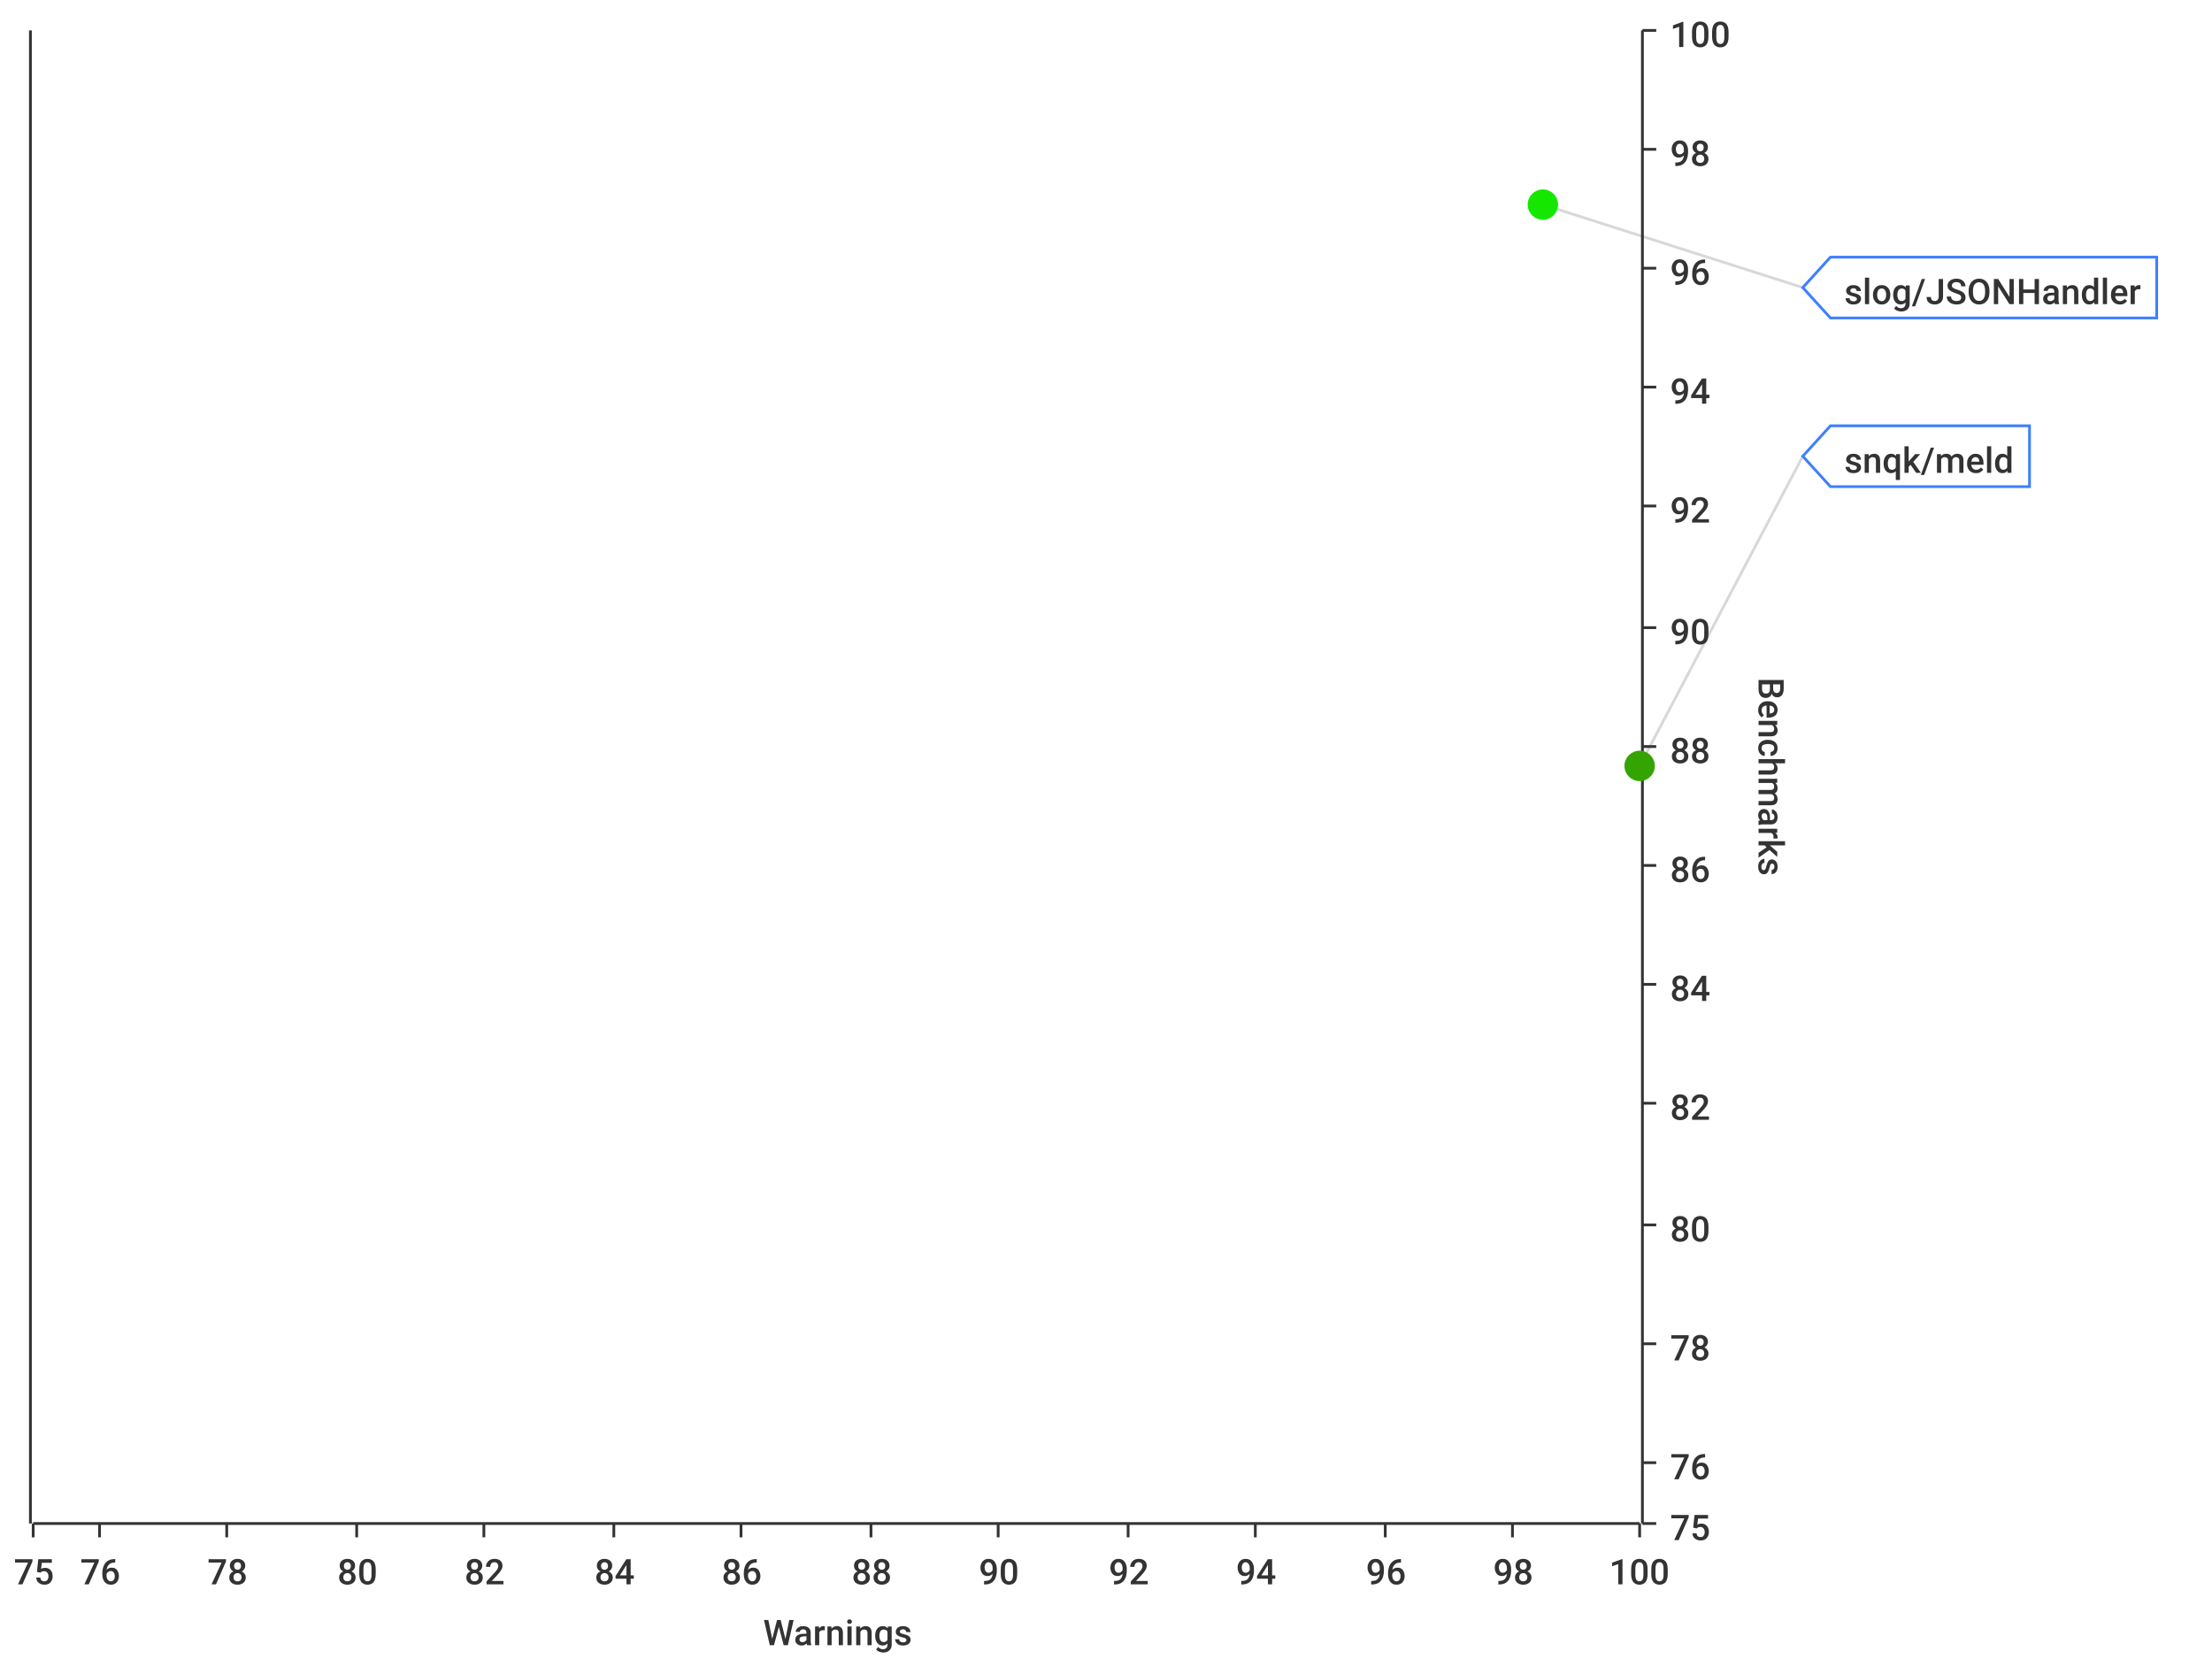
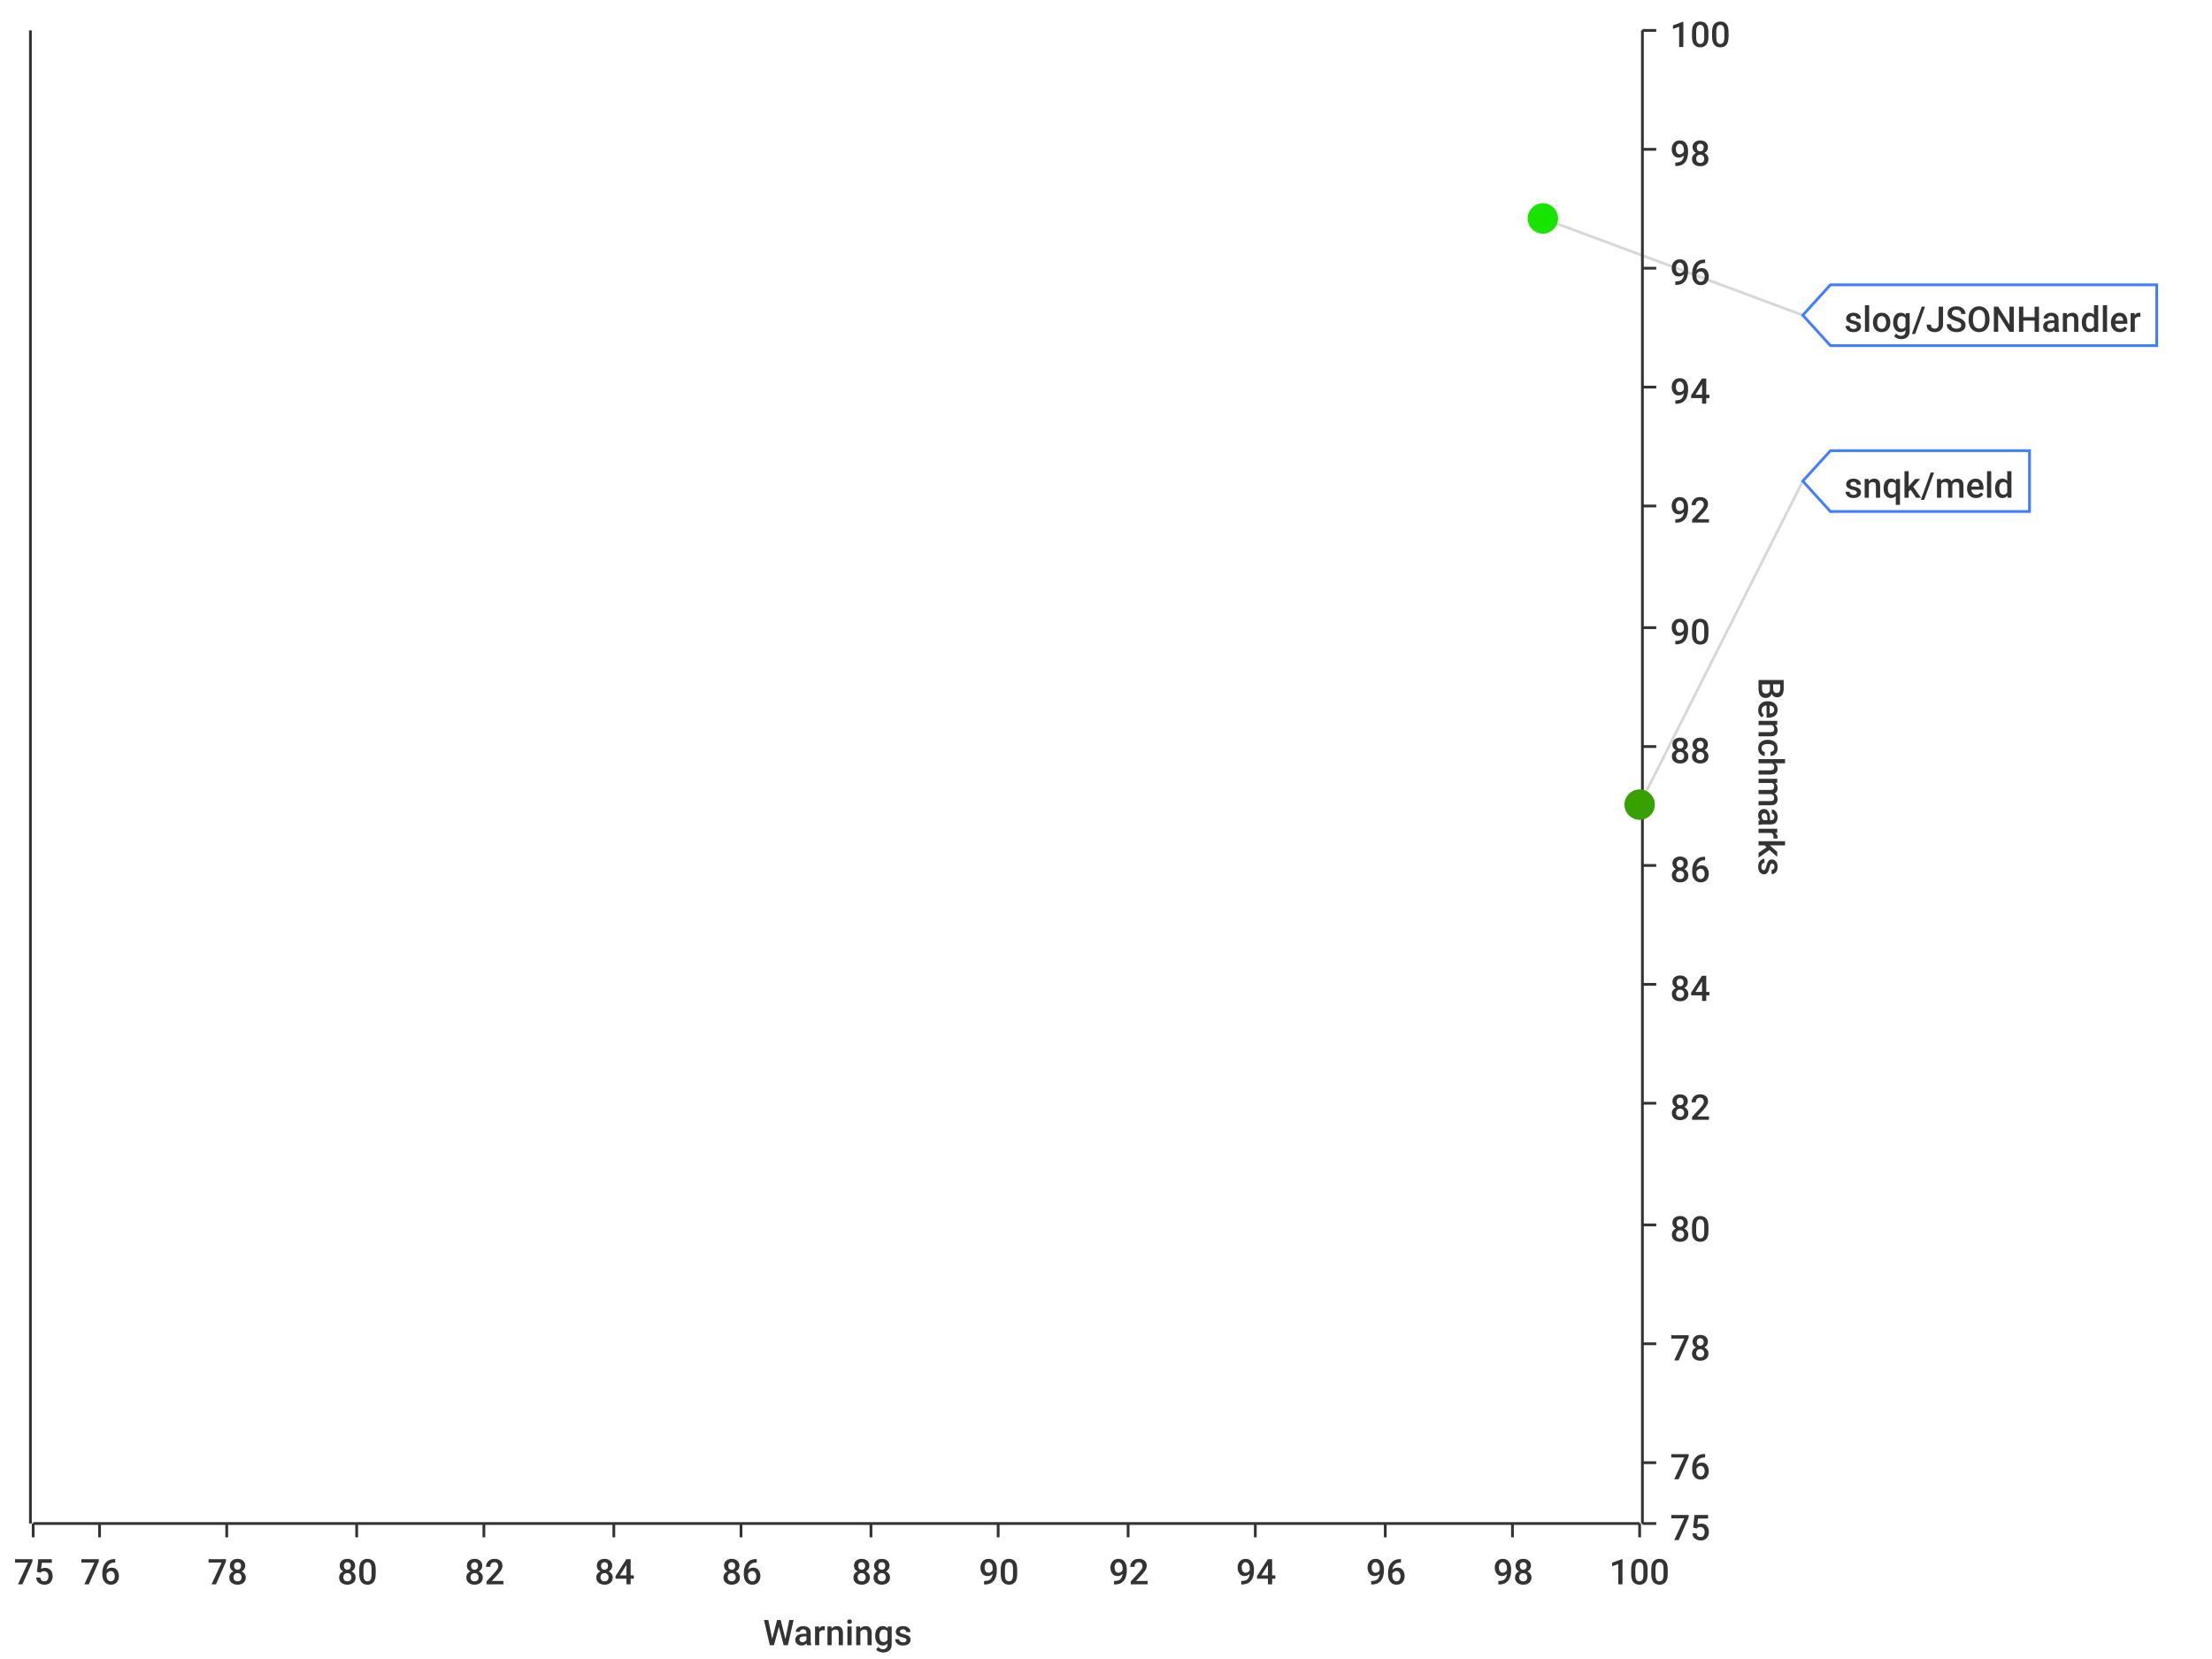
<svg xmlns="http://www.w3.org/2000/svg" width="800" height="600">\n<path d="M 0 0 L 800 0 L 800 600 L 0 600 L 0 0" style="stroke-width:0;stroke:rgba(255,255,255,1.0);fill:rgba(255,255,255,1.0)" />
  <path d="M 12 11 L 593 11 L 593 551 L 12 551 L 12 11" style="stroke-width:0;stroke:rgba(255,255,255,1.0);fill:rgba(255,255,255,1.0)" />
  <path d="M 12 551 L 593 551" style="stroke-width:1;stroke:rgba(51,51,51,1.0);fill:none" />
  <path d="M 12 551 L 12 556" style="stroke-width:1;stroke:rgba(51,51,51,1.0);fill:none" />
  <text x="5" y="573" style="stroke-width:0;stroke:none;fill:rgba(51,51,51,1.0);font-size:12.8px;font-family:'Roboto Medium',sans-serif">75</text>
  <path d="M 36 551 L 36 556" style="stroke-width:1;stroke:rgba(51,51,51,1.0);fill:none" />
  <text x="29" y="573" style="stroke-width:0;stroke:none;fill:rgba(51,51,51,1.0);font-size:12.8px;font-family:'Roboto Medium',sans-serif">76</text>
  <path d="M 82 551 L 82 556" style="stroke-width:1;stroke:rgba(51,51,51,1.0);fill:none" />
  <text x="75" y="573" style="stroke-width:0;stroke:none;fill:rgba(51,51,51,1.0);font-size:12.8px;font-family:'Roboto Medium',sans-serif">78</text>
  <path d="M 129 551 L 129 556" style="stroke-width:1;stroke:rgba(51,51,51,1.0);fill:none" />
  <text x="122" y="573" style="stroke-width:0;stroke:none;fill:rgba(51,51,51,1.0);font-size:12.8px;font-family:'Roboto Medium',sans-serif">80</text>
  <path d="M 175 551 L 175 556" style="stroke-width:1;stroke:rgba(51,51,51,1.0);fill:none" />
  <text x="168" y="573" style="stroke-width:0;stroke:none;fill:rgba(51,51,51,1.0);font-size:12.8px;font-family:'Roboto Medium',sans-serif">82</text>
  <path d="M 222 551 L 222 556" style="stroke-width:1;stroke:rgba(51,51,51,1.0);fill:none" />
  <text x="215" y="573" style="stroke-width:0;stroke:none;fill:rgba(51,51,51,1.0);font-size:12.8px;font-family:'Roboto Medium',sans-serif">84</text>
  <path d="M 268 551 L 268 556" style="stroke-width:1;stroke:rgba(51,51,51,1.0);fill:none" />
  <text x="261" y="573" style="stroke-width:0;stroke:none;fill:rgba(51,51,51,1.0);font-size:12.8px;font-family:'Roboto Medium',sans-serif">86</text>
  <path d="M 315 551 L 315 556" style="stroke-width:1;stroke:rgba(51,51,51,1.0);fill:none" />
  <text x="308" y="573" style="stroke-width:0;stroke:none;fill:rgba(51,51,51,1.0);font-size:12.8px;font-family:'Roboto Medium',sans-serif">88</text>
  <path d="M 361 551 L 361 556" style="stroke-width:1;stroke:rgba(51,51,51,1.0);fill:none" />
  <text x="354" y="573" style="stroke-width:0;stroke:none;fill:rgba(51,51,51,1.0);font-size:12.8px;font-family:'Roboto Medium',sans-serif">90</text>
  <path d="M 408 551 L 408 556" style="stroke-width:1;stroke:rgba(51,51,51,1.0);fill:none" />
  <text x="401" y="573" style="stroke-width:0;stroke:none;fill:rgba(51,51,51,1.0);font-size:12.8px;font-family:'Roboto Medium',sans-serif">92</text>
  <path d="M 454 551 L 454 556" style="stroke-width:1;stroke:rgba(51,51,51,1.0);fill:none" />
  <text x="447" y="573" style="stroke-width:0;stroke:none;fill:rgba(51,51,51,1.0);font-size:12.8px;font-family:'Roboto Medium',sans-serif">94</text>
  <path d="M 501 551 L 501 556" style="stroke-width:1;stroke:rgba(51,51,51,1.0);fill:none" />
  <text x="494" y="573" style="stroke-width:0;stroke:none;fill:rgba(51,51,51,1.0);font-size:12.8px;font-family:'Roboto Medium',sans-serif">96</text>
  <path d="M 547 551 L 547 556" style="stroke-width:1;stroke:rgba(51,51,51,1.0);fill:none" />
  <text x="540" y="573" style="stroke-width:0;stroke:none;fill:rgba(51,51,51,1.0);font-size:12.8px;font-family:'Roboto Medium',sans-serif">98</text>
  <path d="M 593 551 L 593 556" style="stroke-width:1;stroke:rgba(51,51,51,1.0);fill:none" />
  <text x="582" y="573" style="stroke-width:0;stroke:none;fill:rgba(51,51,51,1.0);font-size:12.8px;font-family:'Roboto Medium',sans-serif">100</text>
  <text x="276" y="595" style="stroke-width:0;stroke:none;fill:rgba(51,51,51,1.0);font-size:12.8px;font-family:'Roboto Medium',sans-serif">Warnings</text>
  <path d="M 36 551 L 36 11" style="stroke-width:0;stroke:none;fill:none" />
  <path d="M 82 551 L 82 11" style="stroke-width:0;stroke:none;fill:none" />
  <path d="M 129 551 L 129 11" style="stroke-width:0;stroke:none;fill:none" />
  <path d="M 175 551 L 175 11" style="stroke-width:0;stroke:none;fill:none" />
  <path d="M 222 551 L 222 11" style="stroke-width:0;stroke:none;fill:none" />
  <path d="M 268 551 L 268 11" style="stroke-width:0;stroke:none;fill:none" />
  <path d="M 315 551 L 315 11" style="stroke-width:0;stroke:none;fill:none" />
  <path d="M 361 551 L 361 11" style="stroke-width:0;stroke:none;fill:none" />
  <path d="M 408 551 L 408 11" style="stroke-width:0;stroke:none;fill:none" />
  <path d="M 454 551 L 454 11" style="stroke-width:0;stroke:none;fill:none" />
  <path d="M 501 551 L 501 11" style="stroke-width:0;stroke:none;fill:none" />
  <path d="M 547 551 L 547 11" style="stroke-width:0;stroke:none;fill:none" />
  <path d="M 594 551 L 594 11" style="stroke-width:1;stroke:rgba(51,51,51,1.0);fill:none" />
  <path d="M 594 551 L 599 551" style="stroke-width:1;stroke:rgba(51,51,51,1.0);fill:none" />
  <text x="604" y="557" style="stroke-width:0;stroke:none;fill:rgba(51,51,51,1.0);font-size:12.8px;font-family:'Roboto Medium',sans-serif">75</text>
  <path d="M 594 529 L 599 529" style="stroke-width:1;stroke:rgba(51,51,51,1.0);fill:none" />
  <text x="604" y="535" style="stroke-width:0;stroke:none;fill:rgba(51,51,51,1.0);font-size:12.8px;font-family:'Roboto Medium',sans-serif">76</text>
  <path d="M 594 486 L 599 486" style="stroke-width:1;stroke:rgba(51,51,51,1.0);fill:none" />
  <text x="604" y="492" style="stroke-width:0;stroke:none;fill:rgba(51,51,51,1.0);font-size:12.8px;font-family:'Roboto Medium',sans-serif">78</text>
  <path d="M 594 443 L 599 443" style="stroke-width:1;stroke:rgba(51,51,51,1.0);fill:none" />
  <text x="604" y="449" style="stroke-width:0;stroke:none;fill:rgba(51,51,51,1.0);font-size:12.8px;font-family:'Roboto Medium',sans-serif">80</text>
  <path d="M 594 399 L 599 399" style="stroke-width:1;stroke:rgba(51,51,51,1.0);fill:none" />
  <text x="604" y="405" style="stroke-width:0;stroke:none;fill:rgba(51,51,51,1.0);font-size:12.8px;font-family:'Roboto Medium',sans-serif">82</text>
  <path d="M 594 356 L 599 356" style="stroke-width:1;stroke:rgba(51,51,51,1.0);fill:none" />
  <text x="604" y="362" style="stroke-width:0;stroke:none;fill:rgba(51,51,51,1.0);font-size:12.8px;font-family:'Roboto Medium',sans-serif">84</text>
  <path d="M 594 313 L 599 313" style="stroke-width:1;stroke:rgba(51,51,51,1.0);fill:none" />
  <text x="604" y="319" style="stroke-width:0;stroke:none;fill:rgba(51,51,51,1.0);font-size:12.8px;font-family:'Roboto Medium',sans-serif">86</text>
  <path d="M 594 270 L 599 270" style="stroke-width:1;stroke:rgba(51,51,51,1.0);fill:none" />
  <text x="604" y="276" style="stroke-width:0;stroke:none;fill:rgba(51,51,51,1.0);font-size:12.8px;font-family:'Roboto Medium',sans-serif">88</text>
  <path d="M 594 227 L 599 227" style="stroke-width:1;stroke:rgba(51,51,51,1.0);fill:none" />
  <text x="604" y="233" style="stroke-width:0;stroke:none;fill:rgba(51,51,51,1.0);font-size:12.8px;font-family:'Roboto Medium',sans-serif">90</text>
  <path d="M 594 183 L 599 183" style="stroke-width:1;stroke:rgba(51,51,51,1.0);fill:none" />
  <text x="604" y="189" style="stroke-width:0;stroke:none;fill:rgba(51,51,51,1.0);font-size:12.8px;font-family:'Roboto Medium',sans-serif">92</text>
  <path d="M 594 140 L 599 140" style="stroke-width:1;stroke:rgba(51,51,51,1.0);fill:none" />
  <text x="604" y="146" style="stroke-width:0;stroke:none;fill:rgba(51,51,51,1.0);font-size:12.8px;font-family:'Roboto Medium',sans-serif">94</text>
  <path d="M 594 97 L 599 97" style="stroke-width:1;stroke:rgba(51,51,51,1.0);fill:none" />
  <text x="604" y="103" style="stroke-width:0;stroke:none;fill:rgba(51,51,51,1.0);font-size:12.8px;font-family:'Roboto Medium',sans-serif">96</text>
  <path d="M 594 54 L 599 54" style="stroke-width:1;stroke:rgba(51,51,51,1.0);fill:none" />
  <text x="604" y="60" style="stroke-width:0;stroke:none;fill:rgba(51,51,51,1.0);font-size:12.8px;font-family:'Roboto Medium',sans-serif">98</text>
  <path d="M 594 11 L 599 11" style="stroke-width:1;stroke:rgba(51,51,51,1.0);fill:none" />
  <text x="604" y="17" style="stroke-width:0;stroke:none;fill:rgba(51,51,51,1.0);font-size:12.8px;font-family:'Roboto Medium',sans-serif">100</text>
  <text x="636" y="245" style="stroke-width:0;stroke:none;fill:rgba(51,51,51,1.0);font-size:12.8px;font-family:'Roboto Medium',sans-serif" transform="rotate(90.00,636,245)">Benchmarks</text>
  <path d="M 12 2171 L 593 2171" style="stroke-width:0;stroke:none;fill:none" />
  <path d="M 12 529 L 593 529" style="stroke-width:0;stroke:none;fill:none" />
  <path d="M 12 486 L 593 486" style="stroke-width:0;stroke:none;fill:none" />
  <path d="M 12 443 L 593 443" style="stroke-width:0;stroke:none;fill:none" />
  <path d="M 12 399 L 593 399" style="stroke-width:0;stroke:none;fill:none" />
  <path d="M 12 356 L 593 356" style="stroke-width:0;stroke:none;fill:none" />
  <path d="M 12 313 L 593 313" style="stroke-width:0;stroke:none;fill:none" />
  <path d="M 12 270 L 593 270" style="stroke-width:0;stroke:none;fill:none" />
  <path d="M 12 227 L 593 227" style="stroke-width:0;stroke:none;fill:none" />
  <path d="M 12 183 L 593 183" style="stroke-width:0;stroke:none;fill:none" />
  <path d="M 12 140 L 593 140" style="stroke-width:0;stroke:none;fill:none" />
  <path d="M 12 97 L 593 97" style="stroke-width:0;stroke:none;fill:none" />
  <path d="M 12 54 L 593 54" style="stroke-width:0;stroke:none;fill:none" />
  <path d="M 11 551 L 11 11" style="stroke-width:1;stroke:rgba(51,51,51,1.0);fill:none" />
  <path d="M 11 -9223372036854775257 L 6 -9223372036854775257" style="stroke-width:1;stroke:rgba(51,51,51,1.0);fill:none" />
  <text x="-25" y="-9223372036854775251" style="stroke-width:0;stroke:none;fill:rgba(51,51,51,1.0);font-size:12.8px;font-family:'Roboto Medium',sans-serif">0.00</text>
  <path d="M 11 -9223372036854775257 L 6 -9223372036854775257" style="stroke-width:1;stroke:rgba(51,51,51,1.0);fill:none" />
  <text x="-25" y="-9223372036854775251" style="stroke-width:0;stroke:none;fill:rgba(51,51,51,1.0);font-size:12.8px;font-family:'Roboto Medium',sans-serif">0.00</text>
  <path d="M 11 -9223372036854775257 L 6 -9223372036854775257" style="stroke-width:1;stroke:rgba(51,51,51,1.0);fill:none" />
  <text x="-25" y="-9223372036854775251" style="stroke-width:0;stroke:none;fill:rgba(51,51,51,1.0);font-size:12.8px;font-family:'Roboto Medium',sans-serif">0.00</text>
  <path d="M 11 -9223372036854775257 L 6 -9223372036854775257" style="stroke-width:1;stroke:rgba(51,51,51,1.0);fill:none" />
  <text x="-25" y="-9223372036854775251" style="stroke-width:0;stroke:none;fill:rgba(51,51,51,1.0);font-size:12.8px;font-family:'Roboto Medium',sans-serif">0.00</text>
  <path d="M 11 -9223372036854775257 L 6 -9223372036854775257" style="stroke-width:1;stroke:rgba(51,51,51,1.0);fill:none" />
  <text x="-25" y="-9223372036854775251" style="stroke-width:0;stroke:none;fill:rgba(51,51,51,1.0);font-size:12.8px;font-family:'Roboto Medium',sans-serif">0.00</text>
  <path d="M 11 -9223372036854775257 L 6 -9223372036854775257" style="stroke-width:1;stroke:rgba(51,51,51,1.0);fill:none" />
  <text x="-25" y="-9223372036854775251" style="stroke-width:0;stroke:none;fill:rgba(51,51,51,1.0);font-size:12.8px;font-family:'Roboto Medium',sans-serif">0.00</text>
  <path d="M 11 -9223372036854775257 L 6 -9223372036854775257" style="stroke-width:1;stroke:rgba(51,51,51,1.0);fill:none" />
  <text x="-25" y="-9223372036854775251" style="stroke-width:0;stroke:none;fill:rgba(51,51,51,1.0);font-size:12.8px;font-family:'Roboto Medium',sans-serif">0.00</text>
  <path d="M 11 -9223372036854775257 L 6 -9223372036854775257" style="stroke-width:1;stroke:rgba(51,51,51,1.0);fill:none" />
  <text x="-25" y="-9223372036854775251" style="stroke-width:0;stroke:none;fill:rgba(51,51,51,1.0);font-size:12.8px;font-family:'Roboto Medium',sans-serif">0.00</text>
  <path d="M 11 -9223372036854775257 L 6 -9223372036854775257" style="stroke-width:1;stroke:rgba(51,51,51,1.0);fill:none" />
  <text x="-25" y="-9223372036854775251" style="stroke-width:0;stroke:none;fill:rgba(51,51,51,1.0);font-size:12.8px;font-family:'Roboto Medium',sans-serif">0.00</text>
  <path d="M 11 -9223372036854775257 L 6 -9223372036854775257" style="stroke-width:1;stroke:rgba(51,51,51,1.0);fill:none" />
  <text x="-25" y="-9223372036854775251" style="stroke-width:0;stroke:none;fill:rgba(51,51,51,1.0);font-size:12.8px;font-family:'Roboto Medium',sans-serif">0.00</text>
  <path d="M 11 -9223372036854775257 L 6 -9223372036854775257" style="stroke-width:1;stroke:rgba(51,51,51,1.0);fill:none" />
  <text x="-25" y="-9223372036854775251" style="stroke-width:0;stroke:none;fill:rgba(51,51,51,1.0);font-size:12.8px;font-family:'Roboto Medium',sans-serif">0.00</text>
  <path d="M 11 -9223372036854775257 L 6 -9223372036854775257" style="stroke-width:1;stroke:rgba(51,51,51,1.0);fill:none" />
  <text x="-25" y="-9223372036854775251" style="stroke-width:0;stroke:none;fill:rgba(51,51,51,1.0);font-size:12.8px;font-family:'Roboto Medium',sans-serif">0.00</text>
  <path d="M 11 -9223372036854775257 L 6 -9223372036854775257" style="stroke-width:1;stroke:rgba(51,51,51,1.0);fill:none" />
  <text x="-25" y="-9223372036854775251" style="stroke-width:0;stroke:none;fill:rgba(51,51,51,1.0);font-size:12.8px;font-family:'Roboto Medium',sans-serif">0.00</text>
  <path d="M 11 -9223372036854775257 L 6 -9223372036854775257" style="stroke-width:1;stroke:rgba(51,51,51,1.0);fill:none" />
  <text x="-25" y="-9223372036854775251" style="stroke-width:0;stroke:none;fill:rgba(51,51,51,1.0);font-size:12.8px;font-family:'Roboto Medium',sans-serif">0.00</text>
  <path d="M 11 -9223372036854775257 L 6 -9223372036854775257" style="stroke-width:1;stroke:rgba(51,51,51,1.0);fill:none" />
  <text x="-25" y="-9223372036854775251" style="stroke-width:0;stroke:none;fill:rgba(51,51,51,1.0);font-size:12.8px;font-family:'Roboto Medium',sans-serif">0.00</text>
  <path d="M 12 -9223372036854775257 L 593 -9223372036854775257" style="stroke-width:0;stroke:none;fill:none" />
  <path d="M 12 -9223372036854775257 L 593 -9223372036854775257" style="stroke-width:0;stroke:none;fill:none" />
  <path d="M 12 -9223372036854775257 L 593 -9223372036854775257" style="stroke-width:0;stroke:none;fill:none" />
  <path d="M 12 -9223372036854775257 L 593 -9223372036854775257" style="stroke-width:0;stroke:none;fill:none" />
  <path d="M 12 -9223372036854775257 L 593 -9223372036854775257" style="stroke-width:0;stroke:none;fill:none" />
  <path d="M 12 -9223372036854775257 L 593 -9223372036854775257" style="stroke-width:0;stroke:none;fill:none" />
  <path d="M 12 -9223372036854775257 L 593 -9223372036854775257" style="stroke-width:0;stroke:none;fill:none" />
  <path d="M 12 -9223372036854775257 L 593 -9223372036854775257" style="stroke-width:0;stroke:none;fill:none" />
  <path d="M 12 -9223372036854775257 L 593 -9223372036854775257" style="stroke-width:0;stroke:none;fill:none" />
  <path d="M 12 -9223372036854775257 L 593 -9223372036854775257" style="stroke-width:0;stroke:none;fill:none" />
  <path d="M 12 -9223372036854775257 L 593 -9223372036854775257" style="stroke-width:0;stroke:none;fill:none" />
  <path d="M 12 -9223372036854775257 L 593 -9223372036854775257" style="stroke-width:0;stroke:none;fill:none" />
  <path d="M 12 -9223372036854775257 L 593 -9223372036854775257" style="stroke-width:0;stroke:none;fill:none" />
  <path d="M 12 -9223372036854775257 L 593 -9223372036854775257" style="stroke-width:0;stroke:none;fill:none" />
-   <path d="M 558 74 L 652 104" style="stroke-width:1;stroke:rgba(63,63,63,0.2);fill:none" />
-   <path d="M 593 277 L 652 165" style="stroke-width:1;stroke:rgba(63,63,63,0.2);fill:none" />
-   <circle cx="558" cy="74" r="5" style="stroke-width:1;stroke:rgba(22,231,0,1.0);fill:rgba(22,231,0,1.0)" />
-   <path d="" style="stroke-width:1;stroke:rgba(22,231,0,1.0);fill:rgba(22,231,0,1.0)" />
-   <circle cx="593" cy="277" r="5" style="stroke-width:1;stroke:rgba(52,165,0,1.0);fill:rgba(52,165,0,1.0)" />
-   <path d="" style="stroke-width:1;stroke:rgba(52,165,0,1.0);fill:rgba(52,165,0,1.0)" />
-   <path d="M 652 104 L 662 93 L 780 93 L 780 115 L 662 115 L 652 104 Z" style="stroke-width:1;stroke:rgba(63,127,255,1.0);fill:rgba(255,255,255,1.0)" />
-   <text x="667" y="110" style="stroke-width:0;stroke:none;fill:rgba(51,51,51,1.0);font-size:12.8px;font-family:'Roboto Medium',sans-serif">slog/JSONHandler</text>
-   <path d="M 652 165 L 662 154 L 734 154 L 734 176 L 662 176 L 652 165 Z" style="stroke-width:1;stroke:rgba(63,127,255,1.0);fill:rgba(255,255,255,1.0)" />
-   <text x="667" y="171" style="stroke-width:0;stroke:none;fill:rgba(51,51,51,1.0);font-size:12.8px;font-family:'Roboto Medium',sans-serif">snqk/meld</text>
+   <path d="M 558 79 L 652 114" style="stroke-width:1;stroke:rgba(63,63,63,0.2);fill:none" />
+   <path d="M 593 291 L 652 174" style="stroke-width:1;stroke:rgba(63,63,63,0.2);fill:none" />
+   <circle cx="558" cy="79" r="5" style="stroke-width:1;stroke:rgba(23,229,0,1.0);fill:rgba(23,229,0,1.0)" />
+   <path d="" style="stroke-width:1;stroke:rgba(23,229,0,1.0);fill:rgba(23,229,0,1.0)" />
+   <circle cx="593" cy="291" r="5" style="stroke-width:1;stroke:rgba(54,161,0,1.0);fill:rgba(54,161,0,1.0)" />
+   <path d="" style="stroke-width:1;stroke:rgba(54,161,0,1.0);fill:rgba(54,161,0,1.0)" />
+   <path d="M 652 114 L 662 103 L 780 103 L 780 125 L 662 125 L 652 114 Z" style="stroke-width:1;stroke:rgba(63,127,255,1.0);fill:rgba(255,255,255,1.0)" />
+   <text x="667" y="120" style="stroke-width:0;stroke:none;fill:rgba(51,51,51,1.0);font-size:12.8px;font-family:'Roboto Medium',sans-serif">slog/JSONHandler</text>
+   <path d="M 652 174 L 662 163 L 734 163 L 734 185 L 662 185 L 652 174 Z" style="stroke-width:1;stroke:rgba(63,127,255,1.0);fill:rgba(255,255,255,1.0)" />
+   <text x="667" y="180" style="stroke-width:0;stroke:none;fill:rgba(51,51,51,1.0);font-size:12.8px;font-family:'Roboto Medium',sans-serif">snqk/meld</text>
</svg>
